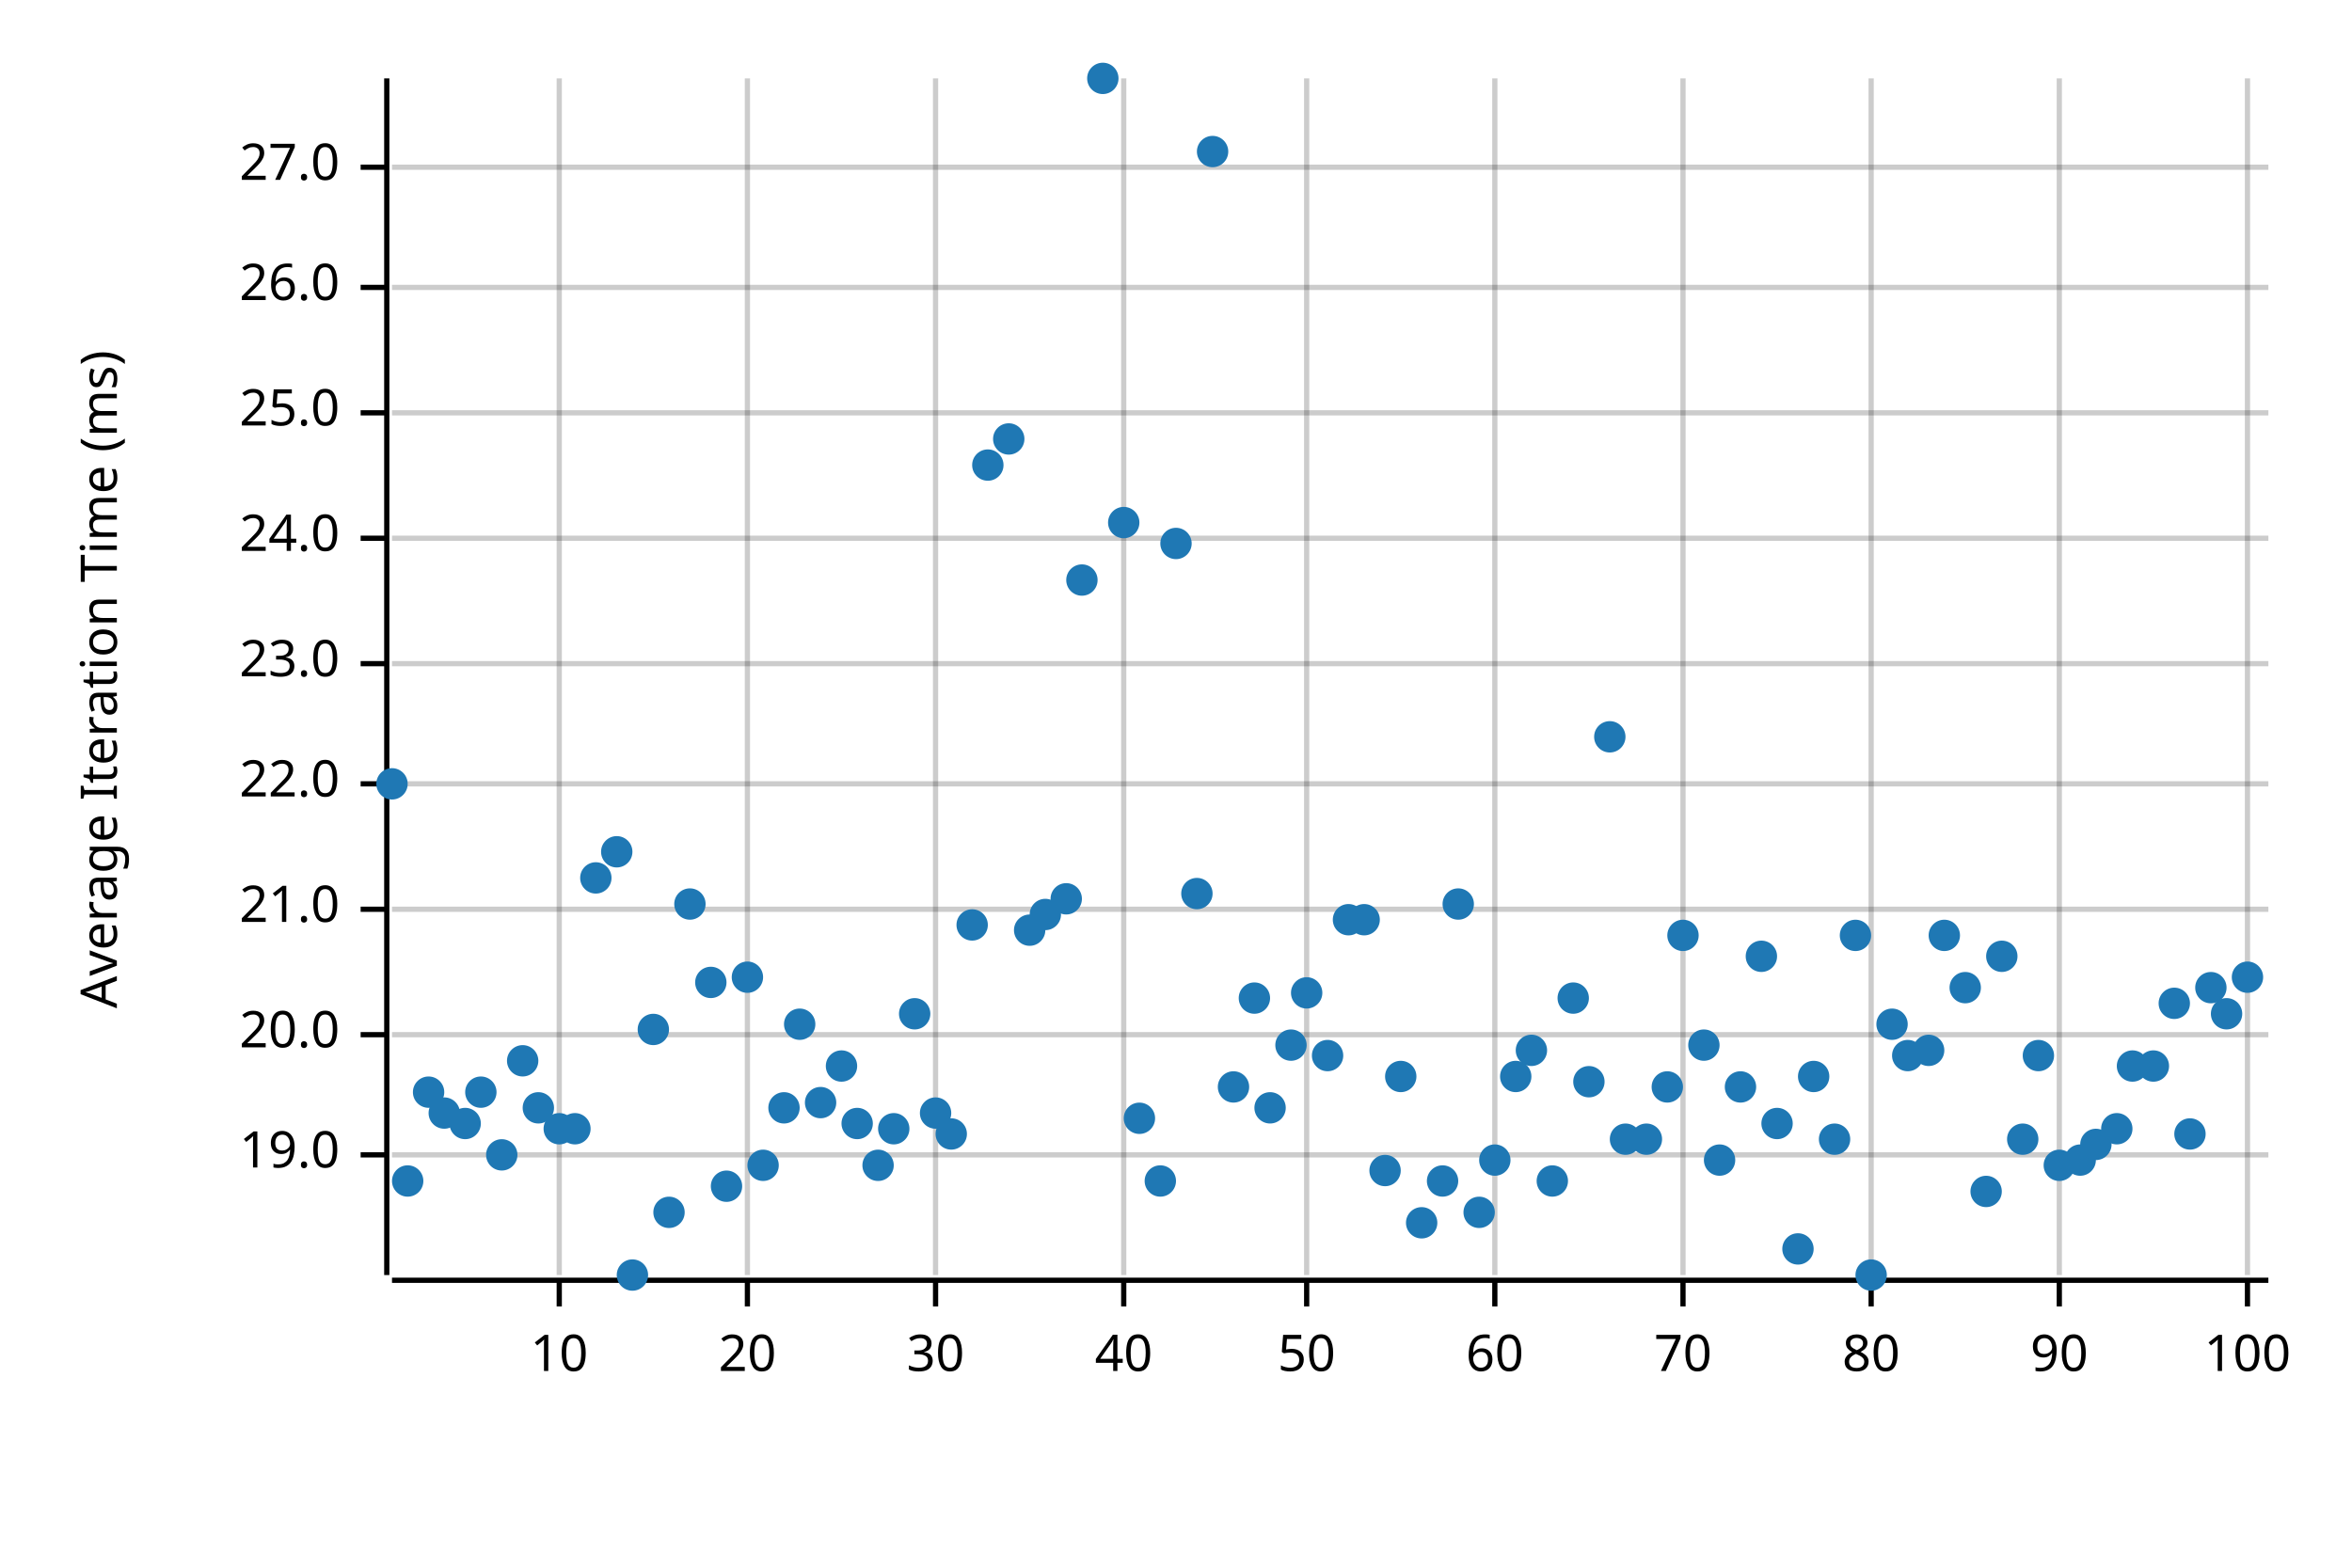
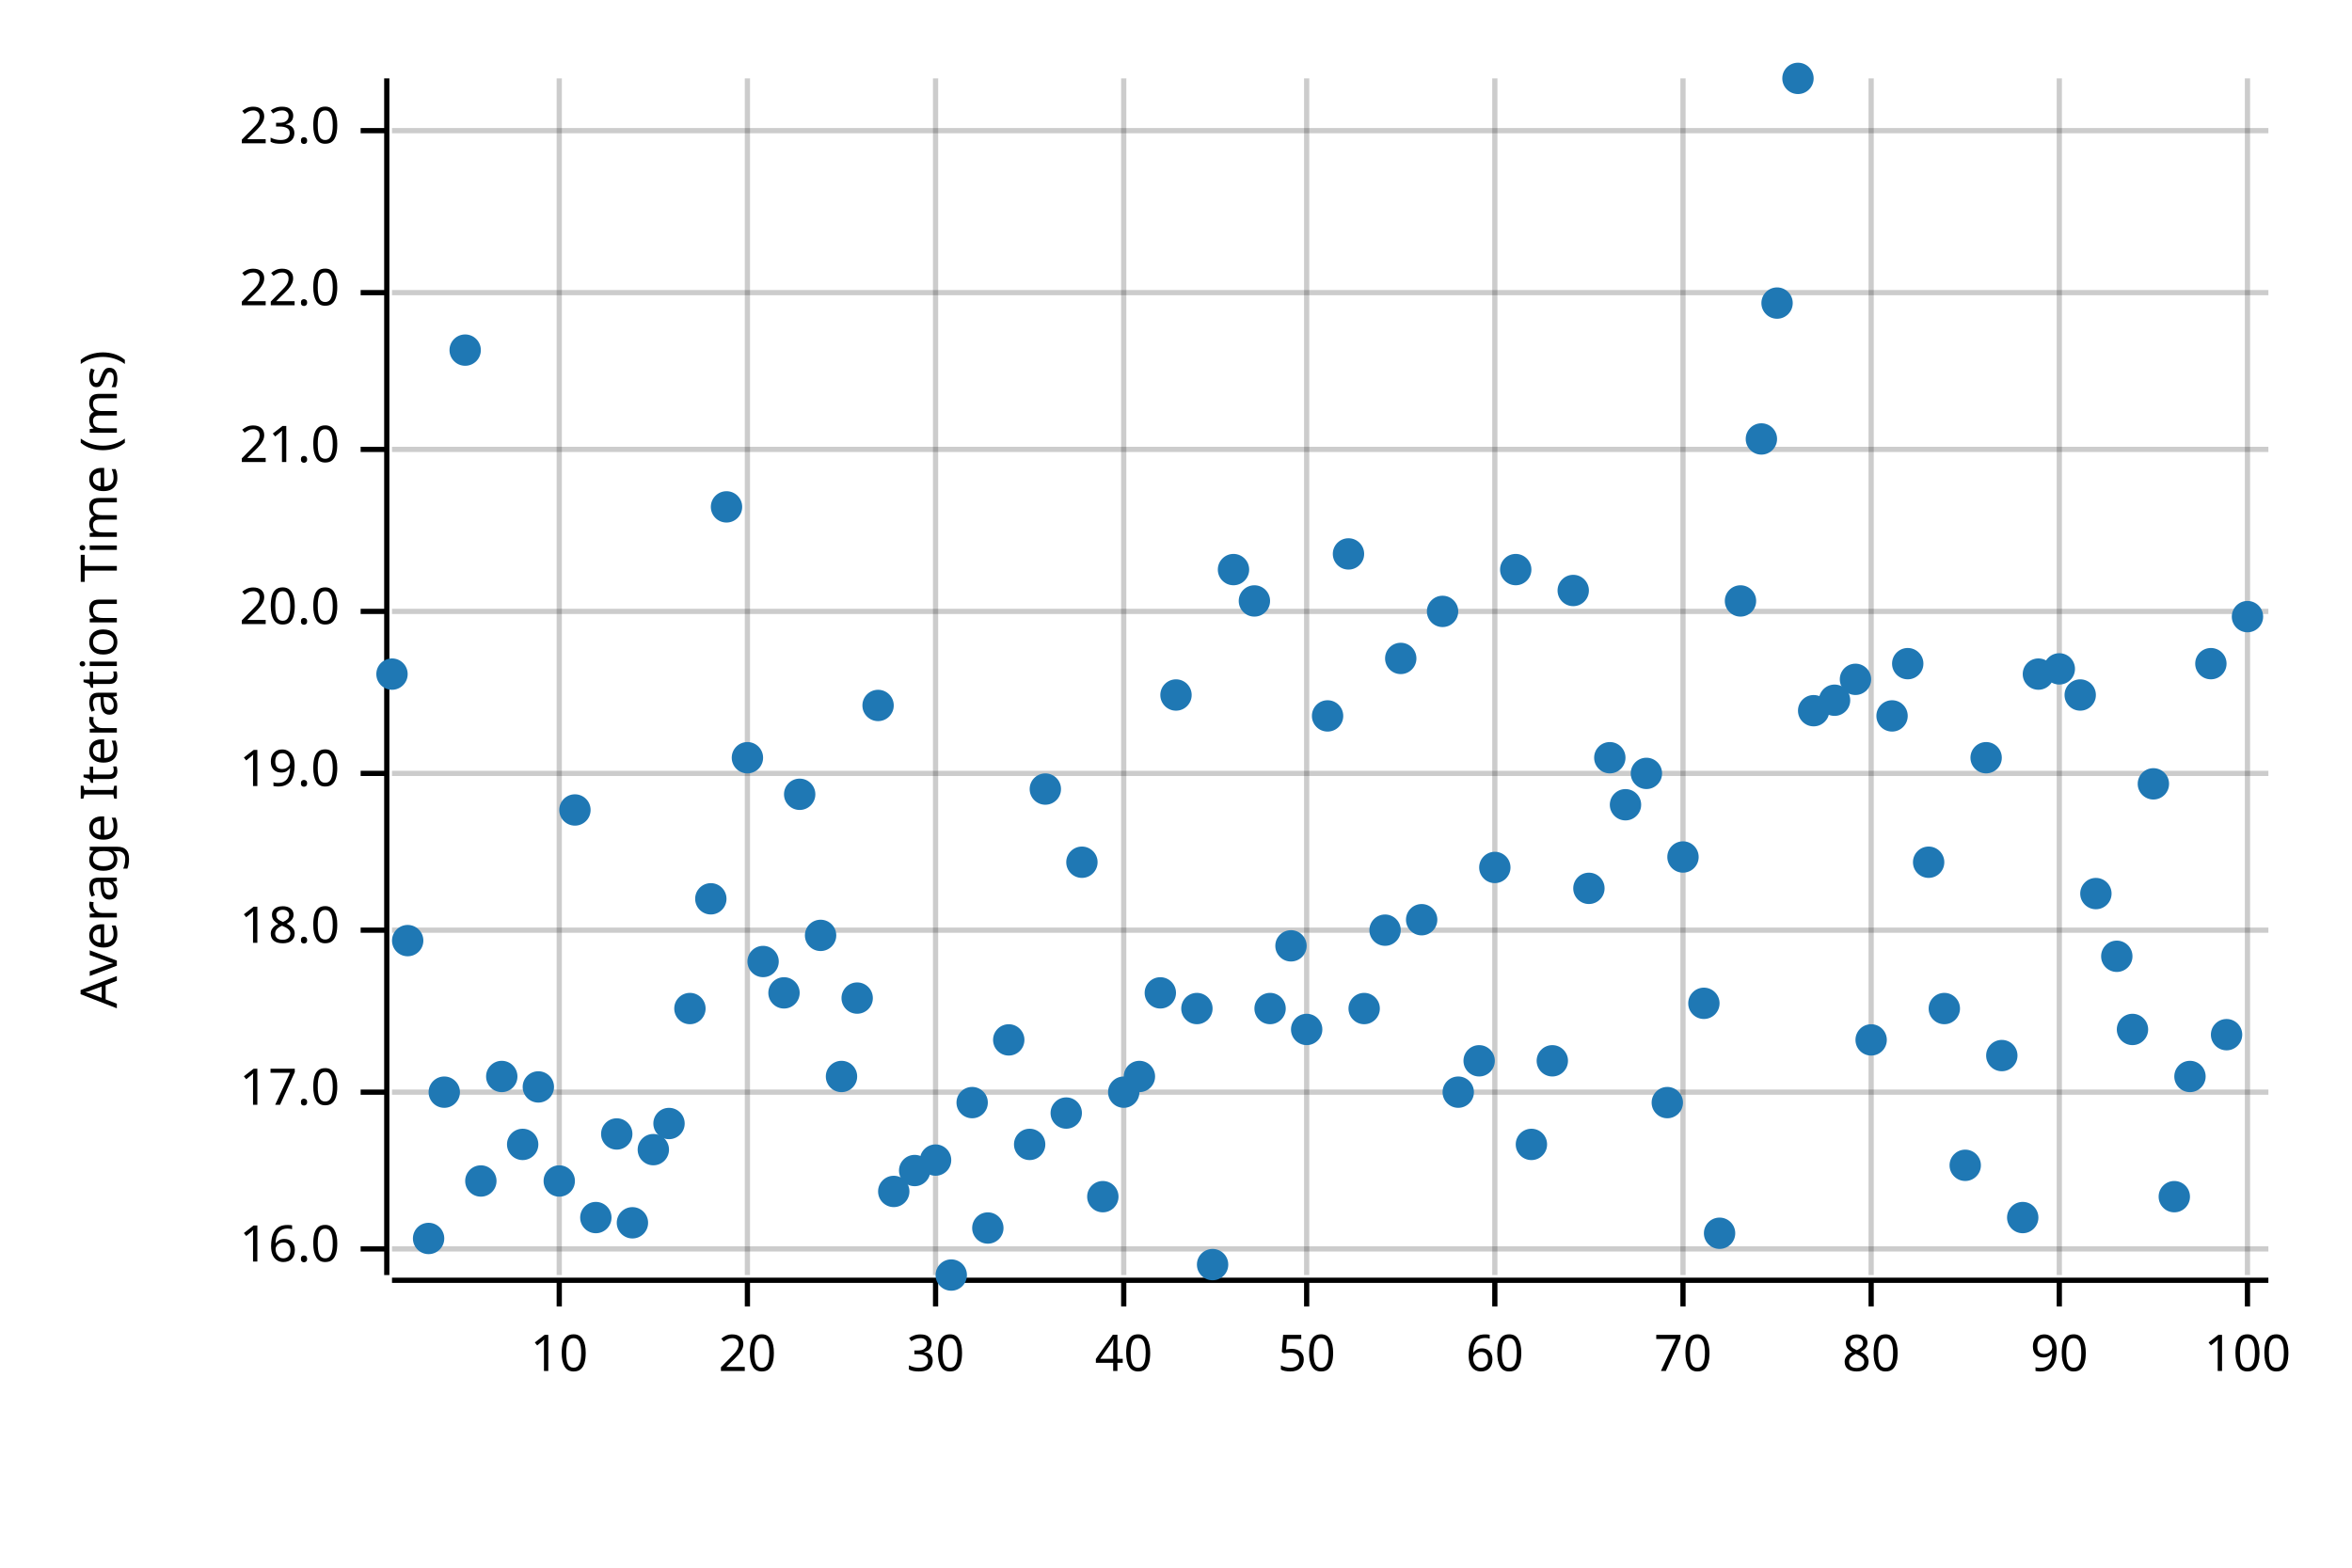
<svg xmlns="http://www.w3.org/2000/svg" width="450" height="300" viewBox="0 0 450 300">
  <text x="15" y="130" dy="0.76em" text-anchor="middle" font-family="sans-serif" font-size="9.677" opacity="1" fill="#000000" transform="rotate(270, 15, 130)">
Average Iteration Time (ms)
</text>
  <line opacity="0.2" stroke="#000000" stroke-width="1" x1="107" y1="244" x2="107" y2="15" />
  <line opacity="0.2" stroke="#000000" stroke-width="1" x1="143" y1="244" x2="143" y2="15" />
  <line opacity="0.2" stroke="#000000" stroke-width="1" x1="179" y1="244" x2="179" y2="15" />
  <line opacity="0.2" stroke="#000000" stroke-width="1" x1="215" y1="244" x2="215" y2="15" />
  <line opacity="0.2" stroke="#000000" stroke-width="1" x1="250" y1="244" x2="250" y2="15" />
  <line opacity="0.2" stroke="#000000" stroke-width="1" x1="286" y1="244" x2="286" y2="15" />
  <line opacity="0.2" stroke="#000000" stroke-width="1" x1="322" y1="244" x2="322" y2="15" />
  <line opacity="0.2" stroke="#000000" stroke-width="1" x1="358" y1="244" x2="358" y2="15" />
  <line opacity="0.2" stroke="#000000" stroke-width="1" x1="394" y1="244" x2="394" y2="15" />
  <line opacity="0.2" stroke="#000000" stroke-width="1" x1="430" y1="244" x2="430" y2="15" />
-   <line opacity="0.2" stroke="#000000" stroke-width="1" x1="75" y1="221" x2="434" y2="221" />
-   <line opacity="0.2" stroke="#000000" stroke-width="1" x1="75" y1="198" x2="434" y2="198" />
-   <line opacity="0.2" stroke="#000000" stroke-width="1" x1="75" y1="174" x2="434" y2="174" />
-   <line opacity="0.2" stroke="#000000" stroke-width="1" x1="75" y1="150" x2="434" y2="150" />
-   <line opacity="0.2" stroke="#000000" stroke-width="1" x1="75" y1="127" x2="434" y2="127" />
-   <line opacity="0.2" stroke="#000000" stroke-width="1" x1="75" y1="103" x2="434" y2="103" />
-   <line opacity="0.2" stroke="#000000" stroke-width="1" x1="75" y1="79" x2="434" y2="79" />
-   <line opacity="0.2" stroke="#000000" stroke-width="1" x1="75" y1="55" x2="434" y2="55" />
-   <line opacity="0.2" stroke="#000000" stroke-width="1" x1="75" y1="32" x2="434" y2="32" />
+   <line opacity="0.2" stroke="#000000" stroke-width="1" x1="75" y1="239" x2="434" y2="239" />
+   <line opacity="0.2" stroke="#000000" stroke-width="1" x1="75" y1="209" x2="434" y2="209" />
+   <line opacity="0.2" stroke="#000000" stroke-width="1" x1="75" y1="178" x2="434" y2="178" />
+   <line opacity="0.2" stroke="#000000" stroke-width="1" x1="75" y1="148" x2="434" y2="148" />
+   <line opacity="0.2" stroke="#000000" stroke-width="1" x1="75" y1="117" x2="434" y2="117" />
+   <line opacity="0.2" stroke="#000000" stroke-width="1" x1="75" y1="86" x2="434" y2="86" />
+   <line opacity="0.2" stroke="#000000" stroke-width="1" x1="75" y1="56" x2="434" y2="56" />
+   <line opacity="0.2" stroke="#000000" stroke-width="1" x1="75" y1="25" x2="434" y2="25" />
  <polyline fill="none" opacity="1" stroke="#000000" stroke-width="1" points="74,15 74,244 " />
-   <text x="65" y="221" dy="0.5ex" text-anchor="end" font-family="sans-serif" font-size="9.677" opacity="1" fill="#000000">
+   <text x="65" y="239" dy="0.5ex" text-anchor="end" font-family="sans-serif" font-size="9.677" opacity="1" fill="#000000">
+ 16.0
+ </text>
+   <polyline fill="none" opacity="1" stroke="#000000" stroke-width="1" points="69,239 74,239 " />
+   <text x="65" y="209" dy="0.5ex" text-anchor="end" font-family="sans-serif" font-size="9.677" opacity="1" fill="#000000">
+ 17.0
+ </text>
+   <polyline fill="none" opacity="1" stroke="#000000" stroke-width="1" points="69,209 74,209 " />
+   <text x="65" y="178" dy="0.5ex" text-anchor="end" font-family="sans-serif" font-size="9.677" opacity="1" fill="#000000">
+ 18.0
+ </text>
+   <polyline fill="none" opacity="1" stroke="#000000" stroke-width="1" points="69,178 74,178 " />
+   <text x="65" y="148" dy="0.5ex" text-anchor="end" font-family="sans-serif" font-size="9.677" opacity="1" fill="#000000">
19.0
</text>
-   <polyline fill="none" opacity="1" stroke="#000000" stroke-width="1" points="69,221 74,221 " />
-   <text x="65" y="198" dy="0.5ex" text-anchor="end" font-family="sans-serif" font-size="9.677" opacity="1" fill="#000000">
+   <polyline fill="none" opacity="1" stroke="#000000" stroke-width="1" points="69,148 74,148 " />
+   <text x="65" y="117" dy="0.5ex" text-anchor="end" font-family="sans-serif" font-size="9.677" opacity="1" fill="#000000">
20.0
</text>
-   <polyline fill="none" opacity="1" stroke="#000000" stroke-width="1" points="69,198 74,198 " />
-   <text x="65" y="174" dy="0.5ex" text-anchor="end" font-family="sans-serif" font-size="9.677" opacity="1" fill="#000000">
+   <polyline fill="none" opacity="1" stroke="#000000" stroke-width="1" points="69,117 74,117 " />
+   <text x="65" y="86" dy="0.5ex" text-anchor="end" font-family="sans-serif" font-size="9.677" opacity="1" fill="#000000">
21.0
</text>
-   <polyline fill="none" opacity="1" stroke="#000000" stroke-width="1" points="69,174 74,174 " />
-   <text x="65" y="150" dy="0.5ex" text-anchor="end" font-family="sans-serif" font-size="9.677" opacity="1" fill="#000000">
+   <polyline fill="none" opacity="1" stroke="#000000" stroke-width="1" points="69,86 74,86 " />
+   <text x="65" y="56" dy="0.5ex" text-anchor="end" font-family="sans-serif" font-size="9.677" opacity="1" fill="#000000">
22.0
</text>
-   <polyline fill="none" opacity="1" stroke="#000000" stroke-width="1" points="69,150 74,150 " />
-   <text x="65" y="127" dy="0.5ex" text-anchor="end" font-family="sans-serif" font-size="9.677" opacity="1" fill="#000000">
+   <polyline fill="none" opacity="1" stroke="#000000" stroke-width="1" points="69,56 74,56 " />
+   <text x="65" y="25" dy="0.5ex" text-anchor="end" font-family="sans-serif" font-size="9.677" opacity="1" fill="#000000">
23.0
</text>
-   <polyline fill="none" opacity="1" stroke="#000000" stroke-width="1" points="69,127 74,127 " />
-   <text x="65" y="103" dy="0.5ex" text-anchor="end" font-family="sans-serif" font-size="9.677" opacity="1" fill="#000000">
- 24.0
- </text>
-   <polyline fill="none" opacity="1" stroke="#000000" stroke-width="1" points="69,103 74,103 " />
-   <text x="65" y="79" dy="0.5ex" text-anchor="end" font-family="sans-serif" font-size="9.677" opacity="1" fill="#000000">
- 25.0
- </text>
-   <polyline fill="none" opacity="1" stroke="#000000" stroke-width="1" points="69,79 74,79 " />
-   <text x="65" y="55" dy="0.5ex" text-anchor="end" font-family="sans-serif" font-size="9.677" opacity="1" fill="#000000">
- 26.0
- </text>
-   <polyline fill="none" opacity="1" stroke="#000000" stroke-width="1" points="69,55 74,55 " />
-   <text x="65" y="32" dy="0.5ex" text-anchor="end" font-family="sans-serif" font-size="9.677" opacity="1" fill="#000000">
- 27.0
- </text>
-   <polyline fill="none" opacity="1" stroke="#000000" stroke-width="1" points="69,32 74,32 " />
+   <polyline fill="none" opacity="1" stroke="#000000" stroke-width="1" points="69,25 74,25 " />
  <polyline fill="none" opacity="1" stroke="#000000" stroke-width="1" points="75,245 434,245 " />
  <text x="107" y="255" dy="0.76em" text-anchor="middle" font-family="sans-serif" font-size="9.677" opacity="1" fill="#000000">
10
</text>
  <polyline fill="none" opacity="1" stroke="#000000" stroke-width="1" points="107,245 107,250 " />
  <text x="143" y="255" dy="0.76em" text-anchor="middle" font-family="sans-serif" font-size="9.677" opacity="1" fill="#000000">
20
</text>
  <polyline fill="none" opacity="1" stroke="#000000" stroke-width="1" points="143,245 143,250 " />
  <text x="179" y="255" dy="0.76em" text-anchor="middle" font-family="sans-serif" font-size="9.677" opacity="1" fill="#000000">
30
</text>
  <polyline fill="none" opacity="1" stroke="#000000" stroke-width="1" points="179,245 179,250 " />
  <text x="215" y="255" dy="0.76em" text-anchor="middle" font-family="sans-serif" font-size="9.677" opacity="1" fill="#000000">
40
</text>
  <polyline fill="none" opacity="1" stroke="#000000" stroke-width="1" points="215,245 215,250 " />
  <text x="250" y="255" dy="0.76em" text-anchor="middle" font-family="sans-serif" font-size="9.677" opacity="1" fill="#000000">
50
</text>
  <polyline fill="none" opacity="1" stroke="#000000" stroke-width="1" points="250,245 250,250 " />
  <text x="286" y="255" dy="0.76em" text-anchor="middle" font-family="sans-serif" font-size="9.677" opacity="1" fill="#000000">
60
</text>
  <polyline fill="none" opacity="1" stroke="#000000" stroke-width="1" points="286,245 286,250 " />
  <text x="322" y="255" dy="0.76em" text-anchor="middle" font-family="sans-serif" font-size="9.677" opacity="1" fill="#000000">
70
</text>
  <polyline fill="none" opacity="1" stroke="#000000" stroke-width="1" points="322,245 322,250 " />
  <text x="358" y="255" dy="0.76em" text-anchor="middle" font-family="sans-serif" font-size="9.677" opacity="1" fill="#000000">
80
</text>
  <polyline fill="none" opacity="1" stroke="#000000" stroke-width="1" points="358,245 358,250 " />
  <text x="394" y="255" dy="0.76em" text-anchor="middle" font-family="sans-serif" font-size="9.677" opacity="1" fill="#000000">
90
</text>
  <polyline fill="none" opacity="1" stroke="#000000" stroke-width="1" points="394,245 394,250 " />
  <text x="430" y="255" dy="0.76em" text-anchor="middle" font-family="sans-serif" font-size="9.677" opacity="1" fill="#000000">
100
</text>
  <polyline fill="none" opacity="1" stroke="#000000" stroke-width="1" points="430,245 430,250 " />
-   <circle cx="75" cy="150" r="3" opacity="1" fill="#1F78B4" stroke="none" stroke-width="1" />
-   <circle cx="78" cy="226" r="3" opacity="1" fill="#1F78B4" stroke="none" stroke-width="1" />
-   <circle cx="82" cy="209" r="3" opacity="1" fill="#1F78B4" stroke="none" stroke-width="1" />
-   <circle cx="85" cy="213" r="3" opacity="1" fill="#1F78B4" stroke="none" stroke-width="1" />
-   <circle cx="89" cy="215" r="3" opacity="1" fill="#1F78B4" stroke="none" stroke-width="1" />
-   <circle cx="92" cy="209" r="3" opacity="1" fill="#1F78B4" stroke="none" stroke-width="1" />
-   <circle cx="96" cy="221" r="3" opacity="1" fill="#1F78B4" stroke="none" stroke-width="1" />
-   <circle cx="100" cy="203" r="3" opacity="1" fill="#1F78B4" stroke="none" stroke-width="1" />
-   <circle cx="103" cy="212" r="3" opacity="1" fill="#1F78B4" stroke="none" stroke-width="1" />
-   <circle cx="107" cy="216" r="3" opacity="1" fill="#1F78B4" stroke="none" stroke-width="1" />
-   <circle cx="110" cy="216" r="3" opacity="1" fill="#1F78B4" stroke="none" stroke-width="1" />
-   <circle cx="114" cy="168" r="3" opacity="1" fill="#1F78B4" stroke="none" stroke-width="1" />
-   <circle cx="118" cy="163" r="3" opacity="1" fill="#1F78B4" stroke="none" stroke-width="1" />
-   <circle cx="121" cy="244" r="3" opacity="1" fill="#1F78B4" stroke="none" stroke-width="1" />
-   <circle cx="125" cy="197" r="3" opacity="1" fill="#1F78B4" stroke="none" stroke-width="1" />
-   <circle cx="128" cy="232" r="3" opacity="1" fill="#1F78B4" stroke="none" stroke-width="1" />
-   <circle cx="132" cy="173" r="3" opacity="1" fill="#1F78B4" stroke="none" stroke-width="1" />
-   <circle cx="136" cy="188" r="3" opacity="1" fill="#1F78B4" stroke="none" stroke-width="1" />
-   <circle cx="139" cy="227" r="3" opacity="1" fill="#1F78B4" stroke="none" stroke-width="1" />
-   <circle cx="143" cy="187" r="3" opacity="1" fill="#1F78B4" stroke="none" stroke-width="1" />
-   <circle cx="146" cy="223" r="3" opacity="1" fill="#1F78B4" stroke="none" stroke-width="1" />
-   <circle cx="150" cy="212" r="3" opacity="1" fill="#1F78B4" stroke="none" stroke-width="1" />
-   <circle cx="153" cy="196" r="3" opacity="1" fill="#1F78B4" stroke="none" stroke-width="1" />
-   <circle cx="157" cy="211" r="3" opacity="1" fill="#1F78B4" stroke="none" stroke-width="1" />
-   <circle cx="161" cy="204" r="3" opacity="1" fill="#1F78B4" stroke="none" stroke-width="1" />
-   <circle cx="164" cy="215" r="3" opacity="1" fill="#1F78B4" stroke="none" stroke-width="1" />
-   <circle cx="168" cy="223" r="3" opacity="1" fill="#1F78B4" stroke="none" stroke-width="1" />
-   <circle cx="171" cy="216" r="3" opacity="1" fill="#1F78B4" stroke="none" stroke-width="1" />
-   <circle cx="175" cy="194" r="3" opacity="1" fill="#1F78B4" stroke="none" stroke-width="1" />
-   <circle cx="179" cy="213" r="3" opacity="1" fill="#1F78B4" stroke="none" stroke-width="1" />
-   <circle cx="182" cy="217" r="3" opacity="1" fill="#1F78B4" stroke="none" stroke-width="1" />
-   <circle cx="186" cy="177" r="3" opacity="1" fill="#1F78B4" stroke="none" stroke-width="1" />
-   <circle cx="189" cy="89" r="3" opacity="1" fill="#1F78B4" stroke="none" stroke-width="1" />
-   <circle cx="193" cy="84" r="3" opacity="1" fill="#1F78B4" stroke="none" stroke-width="1" />
-   <circle cx="197" cy="178" r="3" opacity="1" fill="#1F78B4" stroke="none" stroke-width="1" />
-   <circle cx="200" cy="175" r="3" opacity="1" fill="#1F78B4" stroke="none" stroke-width="1" />
-   <circle cx="204" cy="172" r="3" opacity="1" fill="#1F78B4" stroke="none" stroke-width="1" />
-   <circle cx="207" cy="111" r="3" opacity="1" fill="#1F78B4" stroke="none" stroke-width="1" />
-   <circle cx="211" cy="15" r="3" opacity="1" fill="#1F78B4" stroke="none" stroke-width="1" />
-   <circle cx="215" cy="100" r="3" opacity="1" fill="#1F78B4" stroke="none" stroke-width="1" />
-   <circle cx="218" cy="214" r="3" opacity="1" fill="#1F78B4" stroke="none" stroke-width="1" />
-   <circle cx="222" cy="226" r="3" opacity="1" fill="#1F78B4" stroke="none" stroke-width="1" />
-   <circle cx="225" cy="104" r="3" opacity="1" fill="#1F78B4" stroke="none" stroke-width="1" />
-   <circle cx="229" cy="171" r="3" opacity="1" fill="#1F78B4" stroke="none" stroke-width="1" />
-   <circle cx="232" cy="29" r="3" opacity="1" fill="#1F78B4" stroke="none" stroke-width="1" />
-   <circle cx="236" cy="208" r="3" opacity="1" fill="#1F78B4" stroke="none" stroke-width="1" />
-   <circle cx="240" cy="191" r="3" opacity="1" fill="#1F78B4" stroke="none" stroke-width="1" />
-   <circle cx="243" cy="212" r="3" opacity="1" fill="#1F78B4" stroke="none" stroke-width="1" />
-   <circle cx="247" cy="200" r="3" opacity="1" fill="#1F78B4" stroke="none" stroke-width="1" />
-   <circle cx="250" cy="190" r="3" opacity="1" fill="#1F78B4" stroke="none" stroke-width="1" />
-   <circle cx="254" cy="202" r="3" opacity="1" fill="#1F78B4" stroke="none" stroke-width="1" />
-   <circle cx="258" cy="176" r="3" opacity="1" fill="#1F78B4" stroke="none" stroke-width="1" />
-   <circle cx="261" cy="176" r="3" opacity="1" fill="#1F78B4" stroke="none" stroke-width="1" />
-   <circle cx="265" cy="224" r="3" opacity="1" fill="#1F78B4" stroke="none" stroke-width="1" />
-   <circle cx="268" cy="206" r="3" opacity="1" fill="#1F78B4" stroke="none" stroke-width="1" />
-   <circle cx="272" cy="234" r="3" opacity="1" fill="#1F78B4" stroke="none" stroke-width="1" />
-   <circle cx="276" cy="226" r="3" opacity="1" fill="#1F78B4" stroke="none" stroke-width="1" />
-   <circle cx="279" cy="173" r="3" opacity="1" fill="#1F78B4" stroke="none" stroke-width="1" />
-   <circle cx="283" cy="232" r="3" opacity="1" fill="#1F78B4" stroke="none" stroke-width="1" />
-   <circle cx="286" cy="222" r="3" opacity="1" fill="#1F78B4" stroke="none" stroke-width="1" />
-   <circle cx="290" cy="206" r="3" opacity="1" fill="#1F78B4" stroke="none" stroke-width="1" />
-   <circle cx="293" cy="201" r="3" opacity="1" fill="#1F78B4" stroke="none" stroke-width="1" />
-   <circle cx="297" cy="226" r="3" opacity="1" fill="#1F78B4" stroke="none" stroke-width="1" />
-   <circle cx="301" cy="191" r="3" opacity="1" fill="#1F78B4" stroke="none" stroke-width="1" />
-   <circle cx="304" cy="207" r="3" opacity="1" fill="#1F78B4" stroke="none" stroke-width="1" />
-   <circle cx="308" cy="141" r="3" opacity="1" fill="#1F78B4" stroke="none" stroke-width="1" />
-   <circle cx="311" cy="218" r="3" opacity="1" fill="#1F78B4" stroke="none" stroke-width="1" />
-   <circle cx="315" cy="218" r="3" opacity="1" fill="#1F78B4" stroke="none" stroke-width="1" />
-   <circle cx="319" cy="208" r="3" opacity="1" fill="#1F78B4" stroke="none" stroke-width="1" />
-   <circle cx="322" cy="179" r="3" opacity="1" fill="#1F78B4" stroke="none" stroke-width="1" />
-   <circle cx="326" cy="200" r="3" opacity="1" fill="#1F78B4" stroke="none" stroke-width="1" />
-   <circle cx="329" cy="222" r="3" opacity="1" fill="#1F78B4" stroke="none" stroke-width="1" />
-   <circle cx="333" cy="208" r="3" opacity="1" fill="#1F78B4" stroke="none" stroke-width="1" />
-   <circle cx="337" cy="183" r="3" opacity="1" fill="#1F78B4" stroke="none" stroke-width="1" />
-   <circle cx="340" cy="215" r="3" opacity="1" fill="#1F78B4" stroke="none" stroke-width="1" />
-   <circle cx="344" cy="239" r="3" opacity="1" fill="#1F78B4" stroke="none" stroke-width="1" />
-   <circle cx="347" cy="206" r="3" opacity="1" fill="#1F78B4" stroke="none" stroke-width="1" />
-   <circle cx="351" cy="218" r="3" opacity="1" fill="#1F78B4" stroke="none" stroke-width="1" />
-   <circle cx="355" cy="179" r="3" opacity="1" fill="#1F78B4" stroke="none" stroke-width="1" />
-   <circle cx="358" cy="244" r="3" opacity="1" fill="#1F78B4" stroke="none" stroke-width="1" />
-   <circle cx="362" cy="196" r="3" opacity="1" fill="#1F78B4" stroke="none" stroke-width="1" />
-   <circle cx="365" cy="202" r="3" opacity="1" fill="#1F78B4" stroke="none" stroke-width="1" />
-   <circle cx="369" cy="201" r="3" opacity="1" fill="#1F78B4" stroke="none" stroke-width="1" />
-   <circle cx="372" cy="179" r="3" opacity="1" fill="#1F78B4" stroke="none" stroke-width="1" />
-   <circle cx="376" cy="189" r="3" opacity="1" fill="#1F78B4" stroke="none" stroke-width="1" />
-   <circle cx="380" cy="228" r="3" opacity="1" fill="#1F78B4" stroke="none" stroke-width="1" />
-   <circle cx="383" cy="183" r="3" opacity="1" fill="#1F78B4" stroke="none" stroke-width="1" />
-   <circle cx="387" cy="218" r="3" opacity="1" fill="#1F78B4" stroke="none" stroke-width="1" />
-   <circle cx="390" cy="202" r="3" opacity="1" fill="#1F78B4" stroke="none" stroke-width="1" />
-   <circle cx="394" cy="223" r="3" opacity="1" fill="#1F78B4" stroke="none" stroke-width="1" />
-   <circle cx="398" cy="222" r="3" opacity="1" fill="#1F78B4" stroke="none" stroke-width="1" />
-   <circle cx="401" cy="219" r="3" opacity="1" fill="#1F78B4" stroke="none" stroke-width="1" />
-   <circle cx="405" cy="216" r="3" opacity="1" fill="#1F78B4" stroke="none" stroke-width="1" />
-   <circle cx="408" cy="204" r="3" opacity="1" fill="#1F78B4" stroke="none" stroke-width="1" />
-   <circle cx="412" cy="204" r="3" opacity="1" fill="#1F78B4" stroke="none" stroke-width="1" />
-   <circle cx="416" cy="192" r="3" opacity="1" fill="#1F78B4" stroke="none" stroke-width="1" />
-   <circle cx="419" cy="217" r="3" opacity="1" fill="#1F78B4" stroke="none" stroke-width="1" />
-   <circle cx="423" cy="189" r="3" opacity="1" fill="#1F78B4" stroke="none" stroke-width="1" />
-   <circle cx="426" cy="194" r="3" opacity="1" fill="#1F78B4" stroke="none" stroke-width="1" />
-   <circle cx="430" cy="187" r="3" opacity="1" fill="#1F78B4" stroke="none" stroke-width="1" />
+   <circle cx="75" cy="129" r="3" opacity="1" fill="#1F78B4" stroke="none" stroke-width="1" />
+   <circle cx="78" cy="180" r="3" opacity="1" fill="#1F78B4" stroke="none" stroke-width="1" />
+   <circle cx="82" cy="237" r="3" opacity="1" fill="#1F78B4" stroke="none" stroke-width="1" />
+   <circle cx="85" cy="209" r="3" opacity="1" fill="#1F78B4" stroke="none" stroke-width="1" />
+   <circle cx="89" cy="67" r="3" opacity="1" fill="#1F78B4" stroke="none" stroke-width="1" />
+   <circle cx="92" cy="226" r="3" opacity="1" fill="#1F78B4" stroke="none" stroke-width="1" />
+   <circle cx="96" cy="206" r="3" opacity="1" fill="#1F78B4" stroke="none" stroke-width="1" />
+   <circle cx="100" cy="219" r="3" opacity="1" fill="#1F78B4" stroke="none" stroke-width="1" />
+   <circle cx="103" cy="208" r="3" opacity="1" fill="#1F78B4" stroke="none" stroke-width="1" />
+   <circle cx="107" cy="226" r="3" opacity="1" fill="#1F78B4" stroke="none" stroke-width="1" />
+   <circle cx="110" cy="155" r="3" opacity="1" fill="#1F78B4" stroke="none" stroke-width="1" />
+   <circle cx="114" cy="233" r="3" opacity="1" fill="#1F78B4" stroke="none" stroke-width="1" />
+   <circle cx="118" cy="217" r="3" opacity="1" fill="#1F78B4" stroke="none" stroke-width="1" />
+   <circle cx="121" cy="234" r="3" opacity="1" fill="#1F78B4" stroke="none" stroke-width="1" />
+   <circle cx="125" cy="220" r="3" opacity="1" fill="#1F78B4" stroke="none" stroke-width="1" />
+   <circle cx="128" cy="215" r="3" opacity="1" fill="#1F78B4" stroke="none" stroke-width="1" />
+   <circle cx="132" cy="193" r="3" opacity="1" fill="#1F78B4" stroke="none" stroke-width="1" />
+   <circle cx="136" cy="172" r="3" opacity="1" fill="#1F78B4" stroke="none" stroke-width="1" />
+   <circle cx="139" cy="97" r="3" opacity="1" fill="#1F78B4" stroke="none" stroke-width="1" />
+   <circle cx="143" cy="145" r="3" opacity="1" fill="#1F78B4" stroke="none" stroke-width="1" />
+   <circle cx="146" cy="184" r="3" opacity="1" fill="#1F78B4" stroke="none" stroke-width="1" />
+   <circle cx="150" cy="190" r="3" opacity="1" fill="#1F78B4" stroke="none" stroke-width="1" />
+   <circle cx="153" cy="152" r="3" opacity="1" fill="#1F78B4" stroke="none" stroke-width="1" />
+   <circle cx="157" cy="179" r="3" opacity="1" fill="#1F78B4" stroke="none" stroke-width="1" />
+   <circle cx="161" cy="206" r="3" opacity="1" fill="#1F78B4" stroke="none" stroke-width="1" />
+   <circle cx="164" cy="191" r="3" opacity="1" fill="#1F78B4" stroke="none" stroke-width="1" />
+   <circle cx="168" cy="135" r="3" opacity="1" fill="#1F78B4" stroke="none" stroke-width="1" />
+   <circle cx="171" cy="228" r="3" opacity="1" fill="#1F78B4" stroke="none" stroke-width="1" />
+   <circle cx="175" cy="224" r="3" opacity="1" fill="#1F78B4" stroke="none" stroke-width="1" />
+   <circle cx="179" cy="222" r="3" opacity="1" fill="#1F78B4" stroke="none" stroke-width="1" />
+   <circle cx="182" cy="244" r="3" opacity="1" fill="#1F78B4" stroke="none" stroke-width="1" />
+   <circle cx="186" cy="211" r="3" opacity="1" fill="#1F78B4" stroke="none" stroke-width="1" />
+   <circle cx="189" cy="235" r="3" opacity="1" fill="#1F78B4" stroke="none" stroke-width="1" />
+   <circle cx="193" cy="199" r="3" opacity="1" fill="#1F78B4" stroke="none" stroke-width="1" />
+   <circle cx="197" cy="219" r="3" opacity="1" fill="#1F78B4" stroke="none" stroke-width="1" />
+   <circle cx="200" cy="151" r="3" opacity="1" fill="#1F78B4" stroke="none" stroke-width="1" />
+   <circle cx="204" cy="213" r="3" opacity="1" fill="#1F78B4" stroke="none" stroke-width="1" />
+   <circle cx="207" cy="165" r="3" opacity="1" fill="#1F78B4" stroke="none" stroke-width="1" />
+   <circle cx="211" cy="229" r="3" opacity="1" fill="#1F78B4" stroke="none" stroke-width="1" />
+   <circle cx="215" cy="209" r="3" opacity="1" fill="#1F78B4" stroke="none" stroke-width="1" />
+   <circle cx="218" cy="206" r="3" opacity="1" fill="#1F78B4" stroke="none" stroke-width="1" />
+   <circle cx="222" cy="190" r="3" opacity="1" fill="#1F78B4" stroke="none" stroke-width="1" />
+   <circle cx="225" cy="133" r="3" opacity="1" fill="#1F78B4" stroke="none" stroke-width="1" />
+   <circle cx="229" cy="193" r="3" opacity="1" fill="#1F78B4" stroke="none" stroke-width="1" />
+   <circle cx="232" cy="242" r="3" opacity="1" fill="#1F78B4" stroke="none" stroke-width="1" />
+   <circle cx="236" cy="109" r="3" opacity="1" fill="#1F78B4" stroke="none" stroke-width="1" />
+   <circle cx="240" cy="115" r="3" opacity="1" fill="#1F78B4" stroke="none" stroke-width="1" />
+   <circle cx="243" cy="193" r="3" opacity="1" fill="#1F78B4" stroke="none" stroke-width="1" />
+   <circle cx="247" cy="181" r="3" opacity="1" fill="#1F78B4" stroke="none" stroke-width="1" />
+   <circle cx="250" cy="197" r="3" opacity="1" fill="#1F78B4" stroke="none" stroke-width="1" />
+   <circle cx="254" cy="137" r="3" opacity="1" fill="#1F78B4" stroke="none" stroke-width="1" />
+   <circle cx="258" cy="106" r="3" opacity="1" fill="#1F78B4" stroke="none" stroke-width="1" />
+   <circle cx="261" cy="193" r="3" opacity="1" fill="#1F78B4" stroke="none" stroke-width="1" />
+   <circle cx="265" cy="178" r="3" opacity="1" fill="#1F78B4" stroke="none" stroke-width="1" />
+   <circle cx="268" cy="126" r="3" opacity="1" fill="#1F78B4" stroke="none" stroke-width="1" />
+   <circle cx="272" cy="176" r="3" opacity="1" fill="#1F78B4" stroke="none" stroke-width="1" />
+   <circle cx="276" cy="117" r="3" opacity="1" fill="#1F78B4" stroke="none" stroke-width="1" />
+   <circle cx="279" cy="209" r="3" opacity="1" fill="#1F78B4" stroke="none" stroke-width="1" />
+   <circle cx="283" cy="203" r="3" opacity="1" fill="#1F78B4" stroke="none" stroke-width="1" />
+   <circle cx="286" cy="166" r="3" opacity="1" fill="#1F78B4" stroke="none" stroke-width="1" />
+   <circle cx="290" cy="109" r="3" opacity="1" fill="#1F78B4" stroke="none" stroke-width="1" />
+   <circle cx="293" cy="219" r="3" opacity="1" fill="#1F78B4" stroke="none" stroke-width="1" />
+   <circle cx="297" cy="203" r="3" opacity="1" fill="#1F78B4" stroke="none" stroke-width="1" />
+   <circle cx="301" cy="113" r="3" opacity="1" fill="#1F78B4" stroke="none" stroke-width="1" />
+   <circle cx="304" cy="170" r="3" opacity="1" fill="#1F78B4" stroke="none" stroke-width="1" />
+   <circle cx="308" cy="145" r="3" opacity="1" fill="#1F78B4" stroke="none" stroke-width="1" />
+   <circle cx="311" cy="154" r="3" opacity="1" fill="#1F78B4" stroke="none" stroke-width="1" />
+   <circle cx="315" cy="148" r="3" opacity="1" fill="#1F78B4" stroke="none" stroke-width="1" />
+   <circle cx="319" cy="211" r="3" opacity="1" fill="#1F78B4" stroke="none" stroke-width="1" />
+   <circle cx="322" cy="164" r="3" opacity="1" fill="#1F78B4" stroke="none" stroke-width="1" />
+   <circle cx="326" cy="192" r="3" opacity="1" fill="#1F78B4" stroke="none" stroke-width="1" />
+   <circle cx="329" cy="236" r="3" opacity="1" fill="#1F78B4" stroke="none" stroke-width="1" />
+   <circle cx="333" cy="115" r="3" opacity="1" fill="#1F78B4" stroke="none" stroke-width="1" />
+   <circle cx="337" cy="84" r="3" opacity="1" fill="#1F78B4" stroke="none" stroke-width="1" />
+   <circle cx="340" cy="58" r="3" opacity="1" fill="#1F78B4" stroke="none" stroke-width="1" />
+   <circle cx="344" cy="15" r="3" opacity="1" fill="#1F78B4" stroke="none" stroke-width="1" />
+   <circle cx="347" cy="136" r="3" opacity="1" fill="#1F78B4" stroke="none" stroke-width="1" />
+   <circle cx="351" cy="134" r="3" opacity="1" fill="#1F78B4" stroke="none" stroke-width="1" />
+   <circle cx="355" cy="130" r="3" opacity="1" fill="#1F78B4" stroke="none" stroke-width="1" />
+   <circle cx="358" cy="199" r="3" opacity="1" fill="#1F78B4" stroke="none" stroke-width="1" />
+   <circle cx="362" cy="137" r="3" opacity="1" fill="#1F78B4" stroke="none" stroke-width="1" />
+   <circle cx="365" cy="127" r="3" opacity="1" fill="#1F78B4" stroke="none" stroke-width="1" />
+   <circle cx="369" cy="165" r="3" opacity="1" fill="#1F78B4" stroke="none" stroke-width="1" />
+   <circle cx="372" cy="193" r="3" opacity="1" fill="#1F78B4" stroke="none" stroke-width="1" />
+   <circle cx="376" cy="223" r="3" opacity="1" fill="#1F78B4" stroke="none" stroke-width="1" />
+   <circle cx="380" cy="145" r="3" opacity="1" fill="#1F78B4" stroke="none" stroke-width="1" />
+   <circle cx="383" cy="202" r="3" opacity="1" fill="#1F78B4" stroke="none" stroke-width="1" />
+   <circle cx="387" cy="233" r="3" opacity="1" fill="#1F78B4" stroke="none" stroke-width="1" />
+   <circle cx="390" cy="129" r="3" opacity="1" fill="#1F78B4" stroke="none" stroke-width="1" />
+   <circle cx="394" cy="128" r="3" opacity="1" fill="#1F78B4" stroke="none" stroke-width="1" />
+   <circle cx="398" cy="133" r="3" opacity="1" fill="#1F78B4" stroke="none" stroke-width="1" />
+   <circle cx="401" cy="171" r="3" opacity="1" fill="#1F78B4" stroke="none" stroke-width="1" />
+   <circle cx="405" cy="183" r="3" opacity="1" fill="#1F78B4" stroke="none" stroke-width="1" />
+   <circle cx="408" cy="197" r="3" opacity="1" fill="#1F78B4" stroke="none" stroke-width="1" />
+   <circle cx="412" cy="150" r="3" opacity="1" fill="#1F78B4" stroke="none" stroke-width="1" />
+   <circle cx="416" cy="229" r="3" opacity="1" fill="#1F78B4" stroke="none" stroke-width="1" />
+   <circle cx="419" cy="206" r="3" opacity="1" fill="#1F78B4" stroke="none" stroke-width="1" />
+   <circle cx="423" cy="127" r="3" opacity="1" fill="#1F78B4" stroke="none" stroke-width="1" />
+   <circle cx="426" cy="198" r="3" opacity="1" fill="#1F78B4" stroke="none" stroke-width="1" />
+   <circle cx="430" cy="118" r="3" opacity="1" fill="#1F78B4" stroke="none" stroke-width="1" />
</svg>
